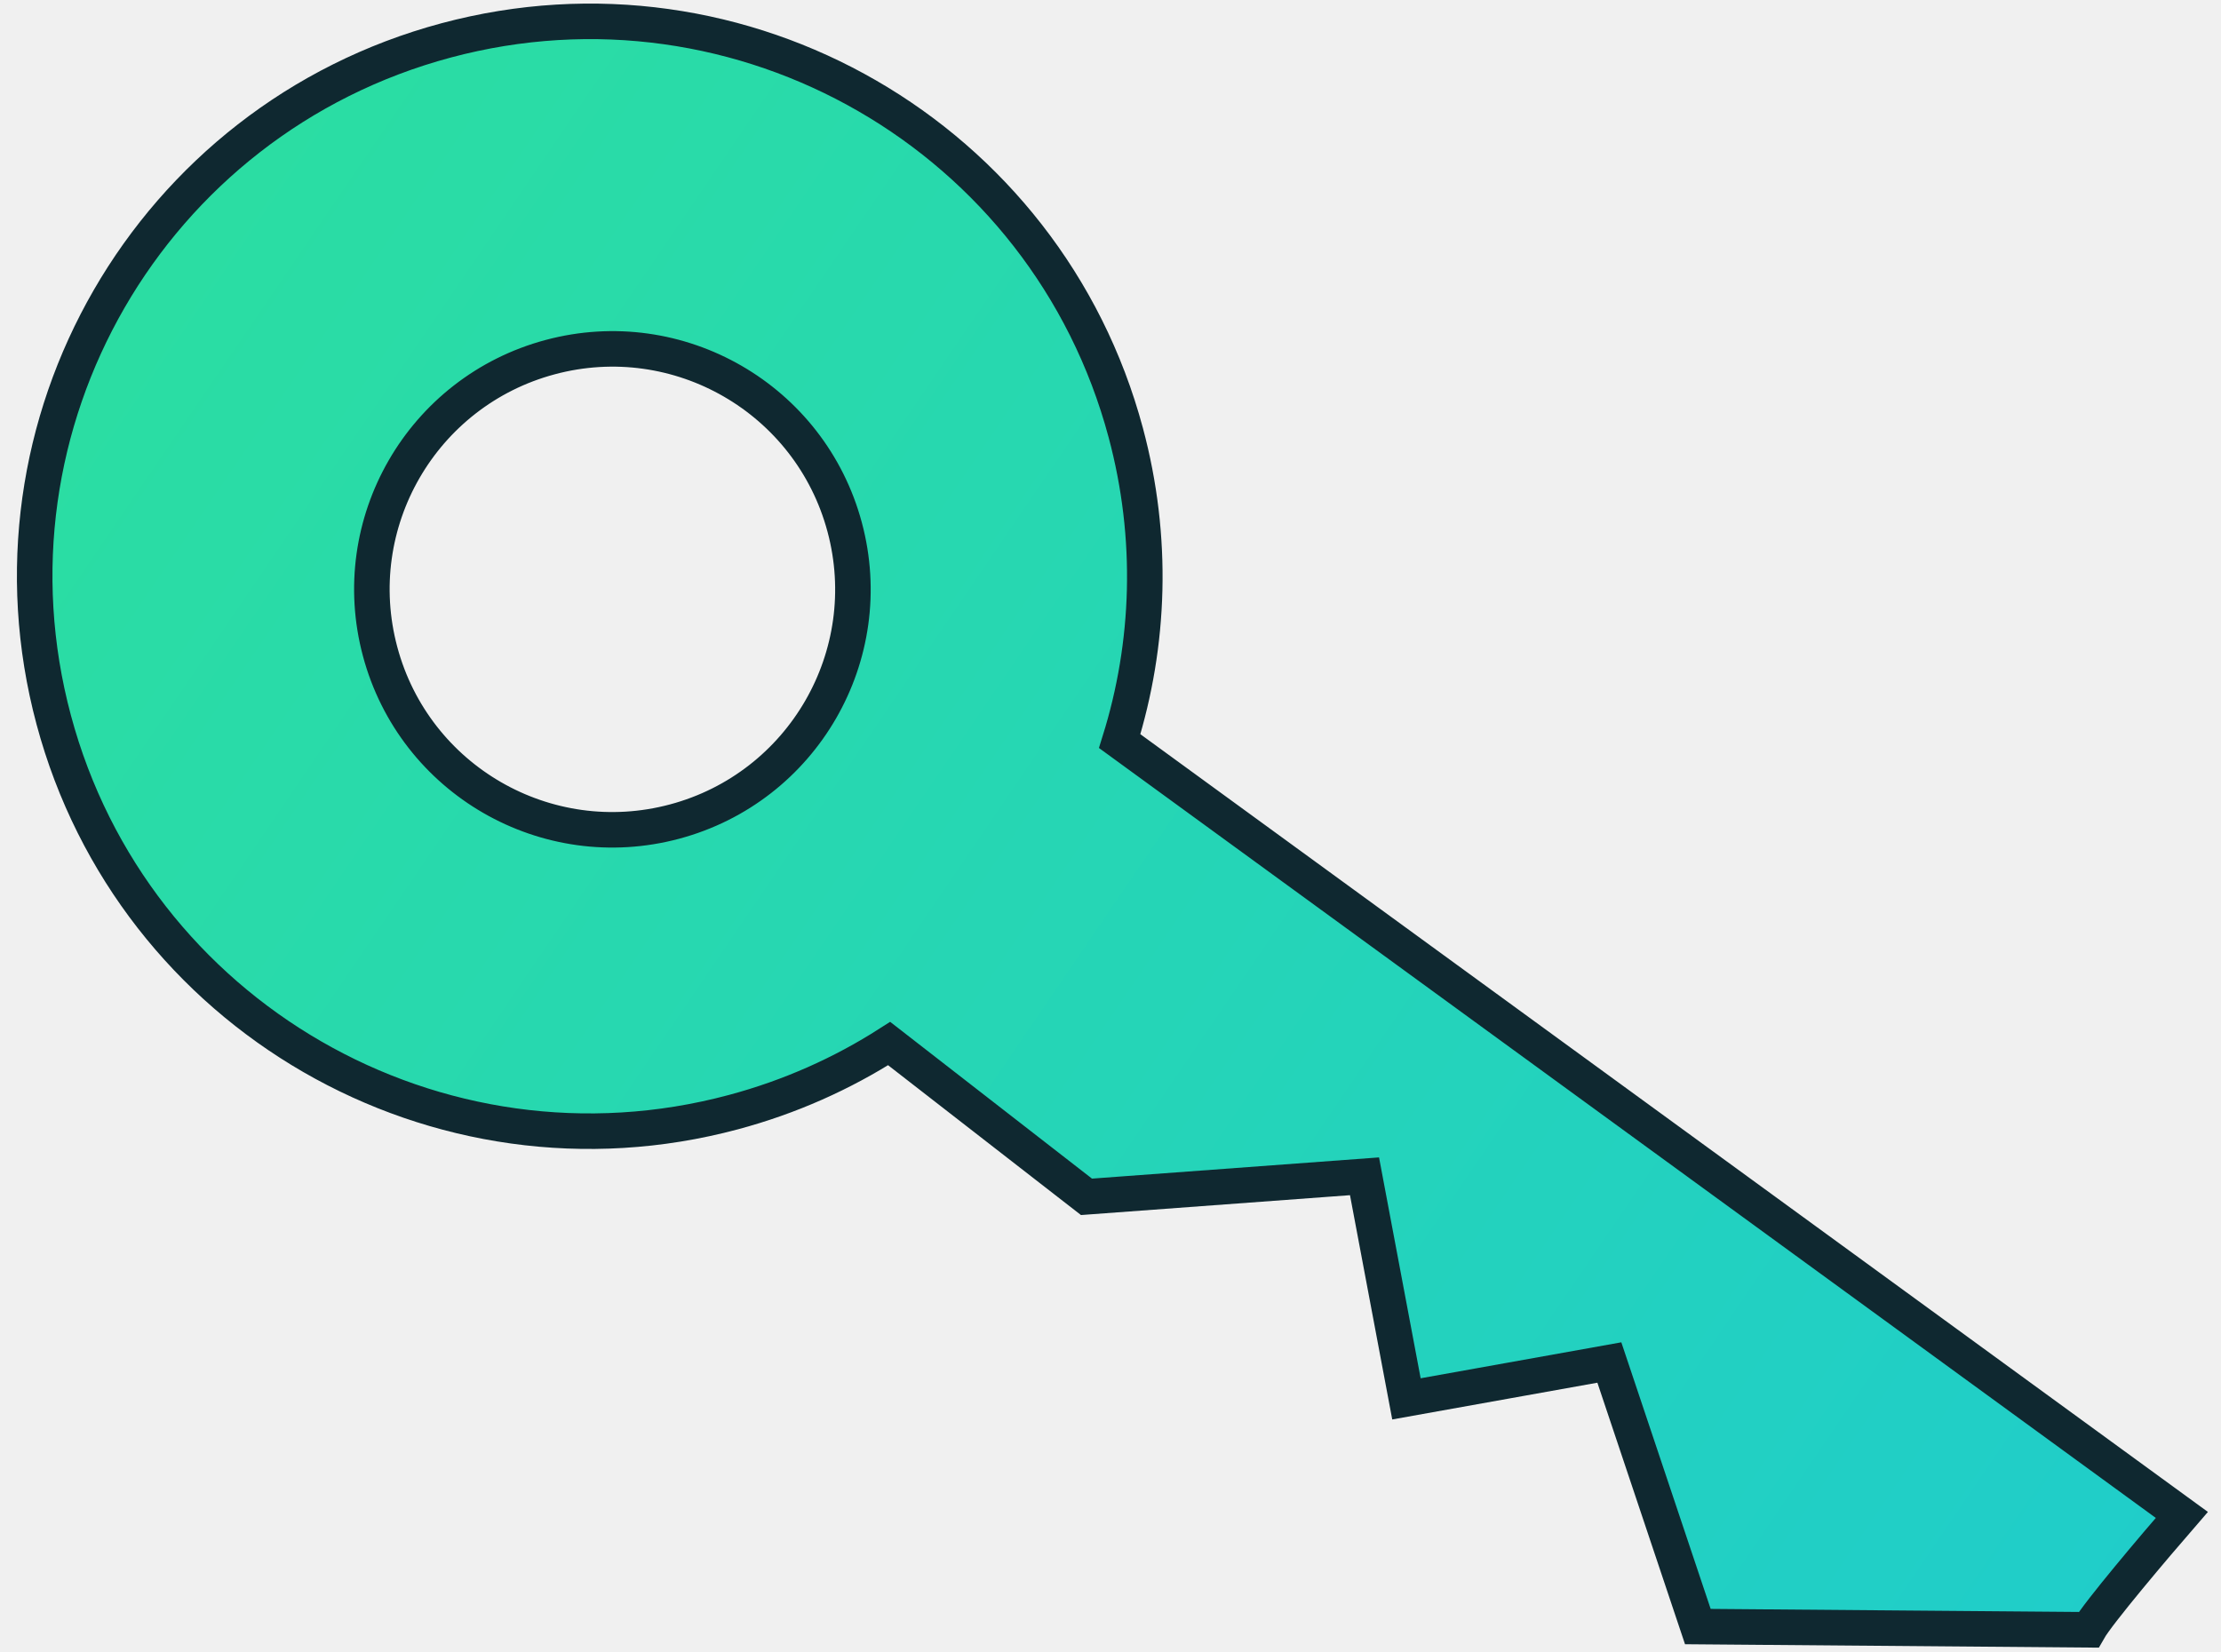
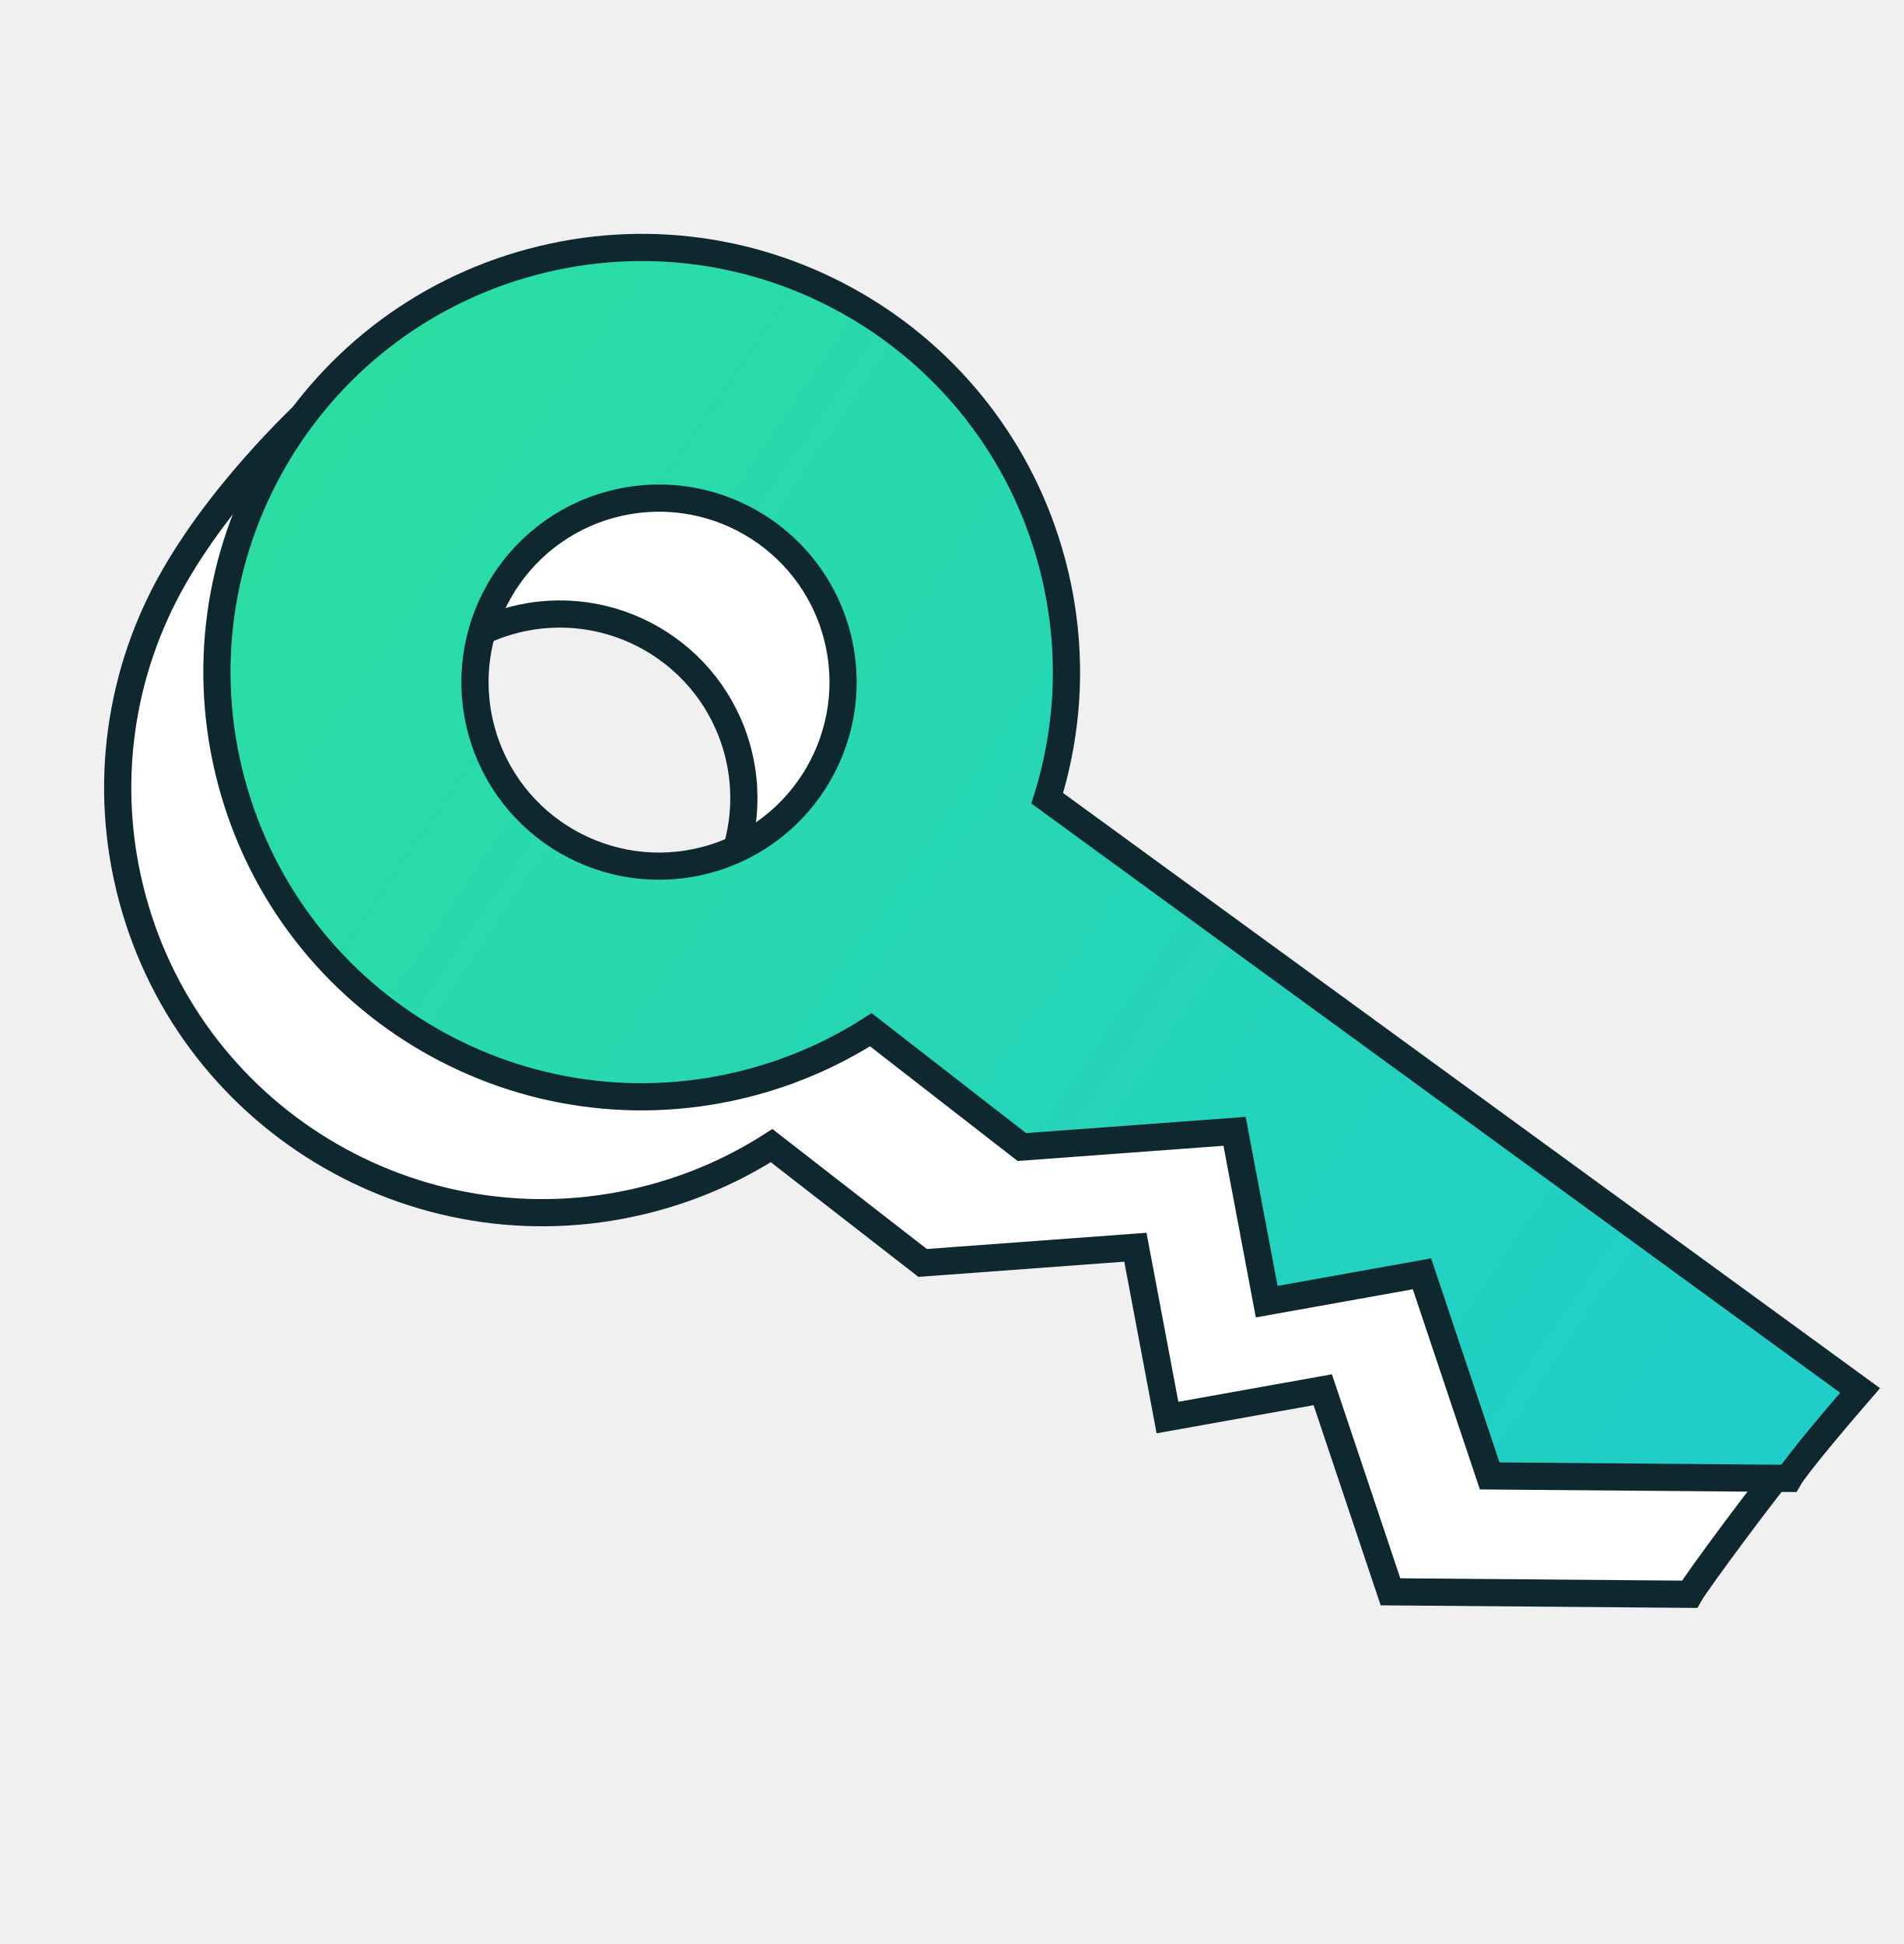
- <svg xmlns="http://www.w3.org/2000/svg" width="125" height="93" viewBox="0 0 125 93" fill="none">
-   <path fill-rule="evenodd" clip-rule="evenodd" d="M63.359 24.358C64.947 30.284 64.719 36.268 63.017 41.721L122.795 85.282C121.271 87.04 118.089 90.795 117.547 91.75L95.556 91.568L90.576 76.703L79.156 78.75L76.796 66.22L61.148 67.376L50.042 58.747C47.403 60.437 44.463 61.755 41.275 62.609C24.614 67.073 7.488 57.186 3.024 40.525C-1.441 23.864 8.447 6.738 25.108 2.274C41.769 -2.191 58.895 7.697 63.359 24.358ZM37.969 46.25C45.189 44.316 49.474 36.895 47.539 29.675C45.605 22.455 38.183 18.17 30.964 20.105C23.744 22.039 19.459 29.46 21.394 36.68C23.328 43.9 30.749 48.185 37.969 46.25Z" fill="url(#paint0_linear_515_558)" stroke="#0F2830" stroke-width="2" />
+ <svg xmlns="http://www.w3.org/2000/svg" width="140" height="143" viewBox="0 0 140 143" fill="none">
+   <path fill-rule="evenodd" clip-rule="evenodd" d="M70.063 49.883C71.651 55.809 71.423 61.793 69.721 67.246L131.555 107.493C130.032 109.251 124.792 116.32 124.251 117.275L102.26 117.093L97.279 102.228L85.86 104.275L83.5 91.746L67.852 92.901L56.746 84.272C54.107 85.962 51.167 87.28 47.978 88.134C31.317 92.599 14.192 82.711 9.727 66.05C7.503 57.75 8.841 49.335 12.804 42.427C16.795 35.468 23.177 29.759 23.177 29.759C39.838 25.295 65.599 33.222 70.063 49.883ZM44.673 71.775C51.893 69.841 56.177 62.42 54.243 55.2C52.308 47.98 44.887 43.696 37.667 45.63C30.448 47.565 26.163 54.986 28.098 62.206C30.032 69.425 37.453 73.71 44.673 71.775Z" fill="white" stroke="#0F2830" stroke-width="2" />
+   <path fill-rule="evenodd" clip-rule="evenodd" d="M77.359 41.358C78.947 47.284 78.719 53.268 77.017 58.721L136.795 102.282C135.271 104.04 132.089 107.795 131.547 108.75L109.556 108.568L104.575 93.703L93.156 95.75L90.796 83.22L75.148 84.376L64.043 75.747C61.403 77.437 58.463 78.755 55.275 79.609C38.614 84.073 21.488 74.186 17.024 57.525C12.559 40.864 22.447 23.738 39.108 19.274C55.769 14.809 72.895 24.697 77.359 41.358ZM51.969 63.25C59.189 61.316 63.474 53.895 61.539 46.675C59.605 39.455 52.183 35.17 44.964 37.105C37.744 39.039 33.459 46.461 35.394 53.68C37.328 60.9 44.749 65.185 51.969 63.25Z" fill="url(#paint0_linear_515_556)" stroke="#0F2830" stroke-width="2" />
  <defs>
-     <linearGradient id="paint0_linear_515_558" x1="-13.816" y1="-22.32" x2="158.85" y2="95.241" gradientUnits="userSpaceOnUse">
+     <linearGradient id="paint0_linear_515_556" x1="0.184" y1="-5.32" x2="172.85" y2="112.241" gradientUnits="userSpaceOnUse">
      <stop stop-color="#2EE297" />
      <stop offset="1" stop-color="#1DC9D4" />
    </linearGradient>
  </defs>
</svg>
